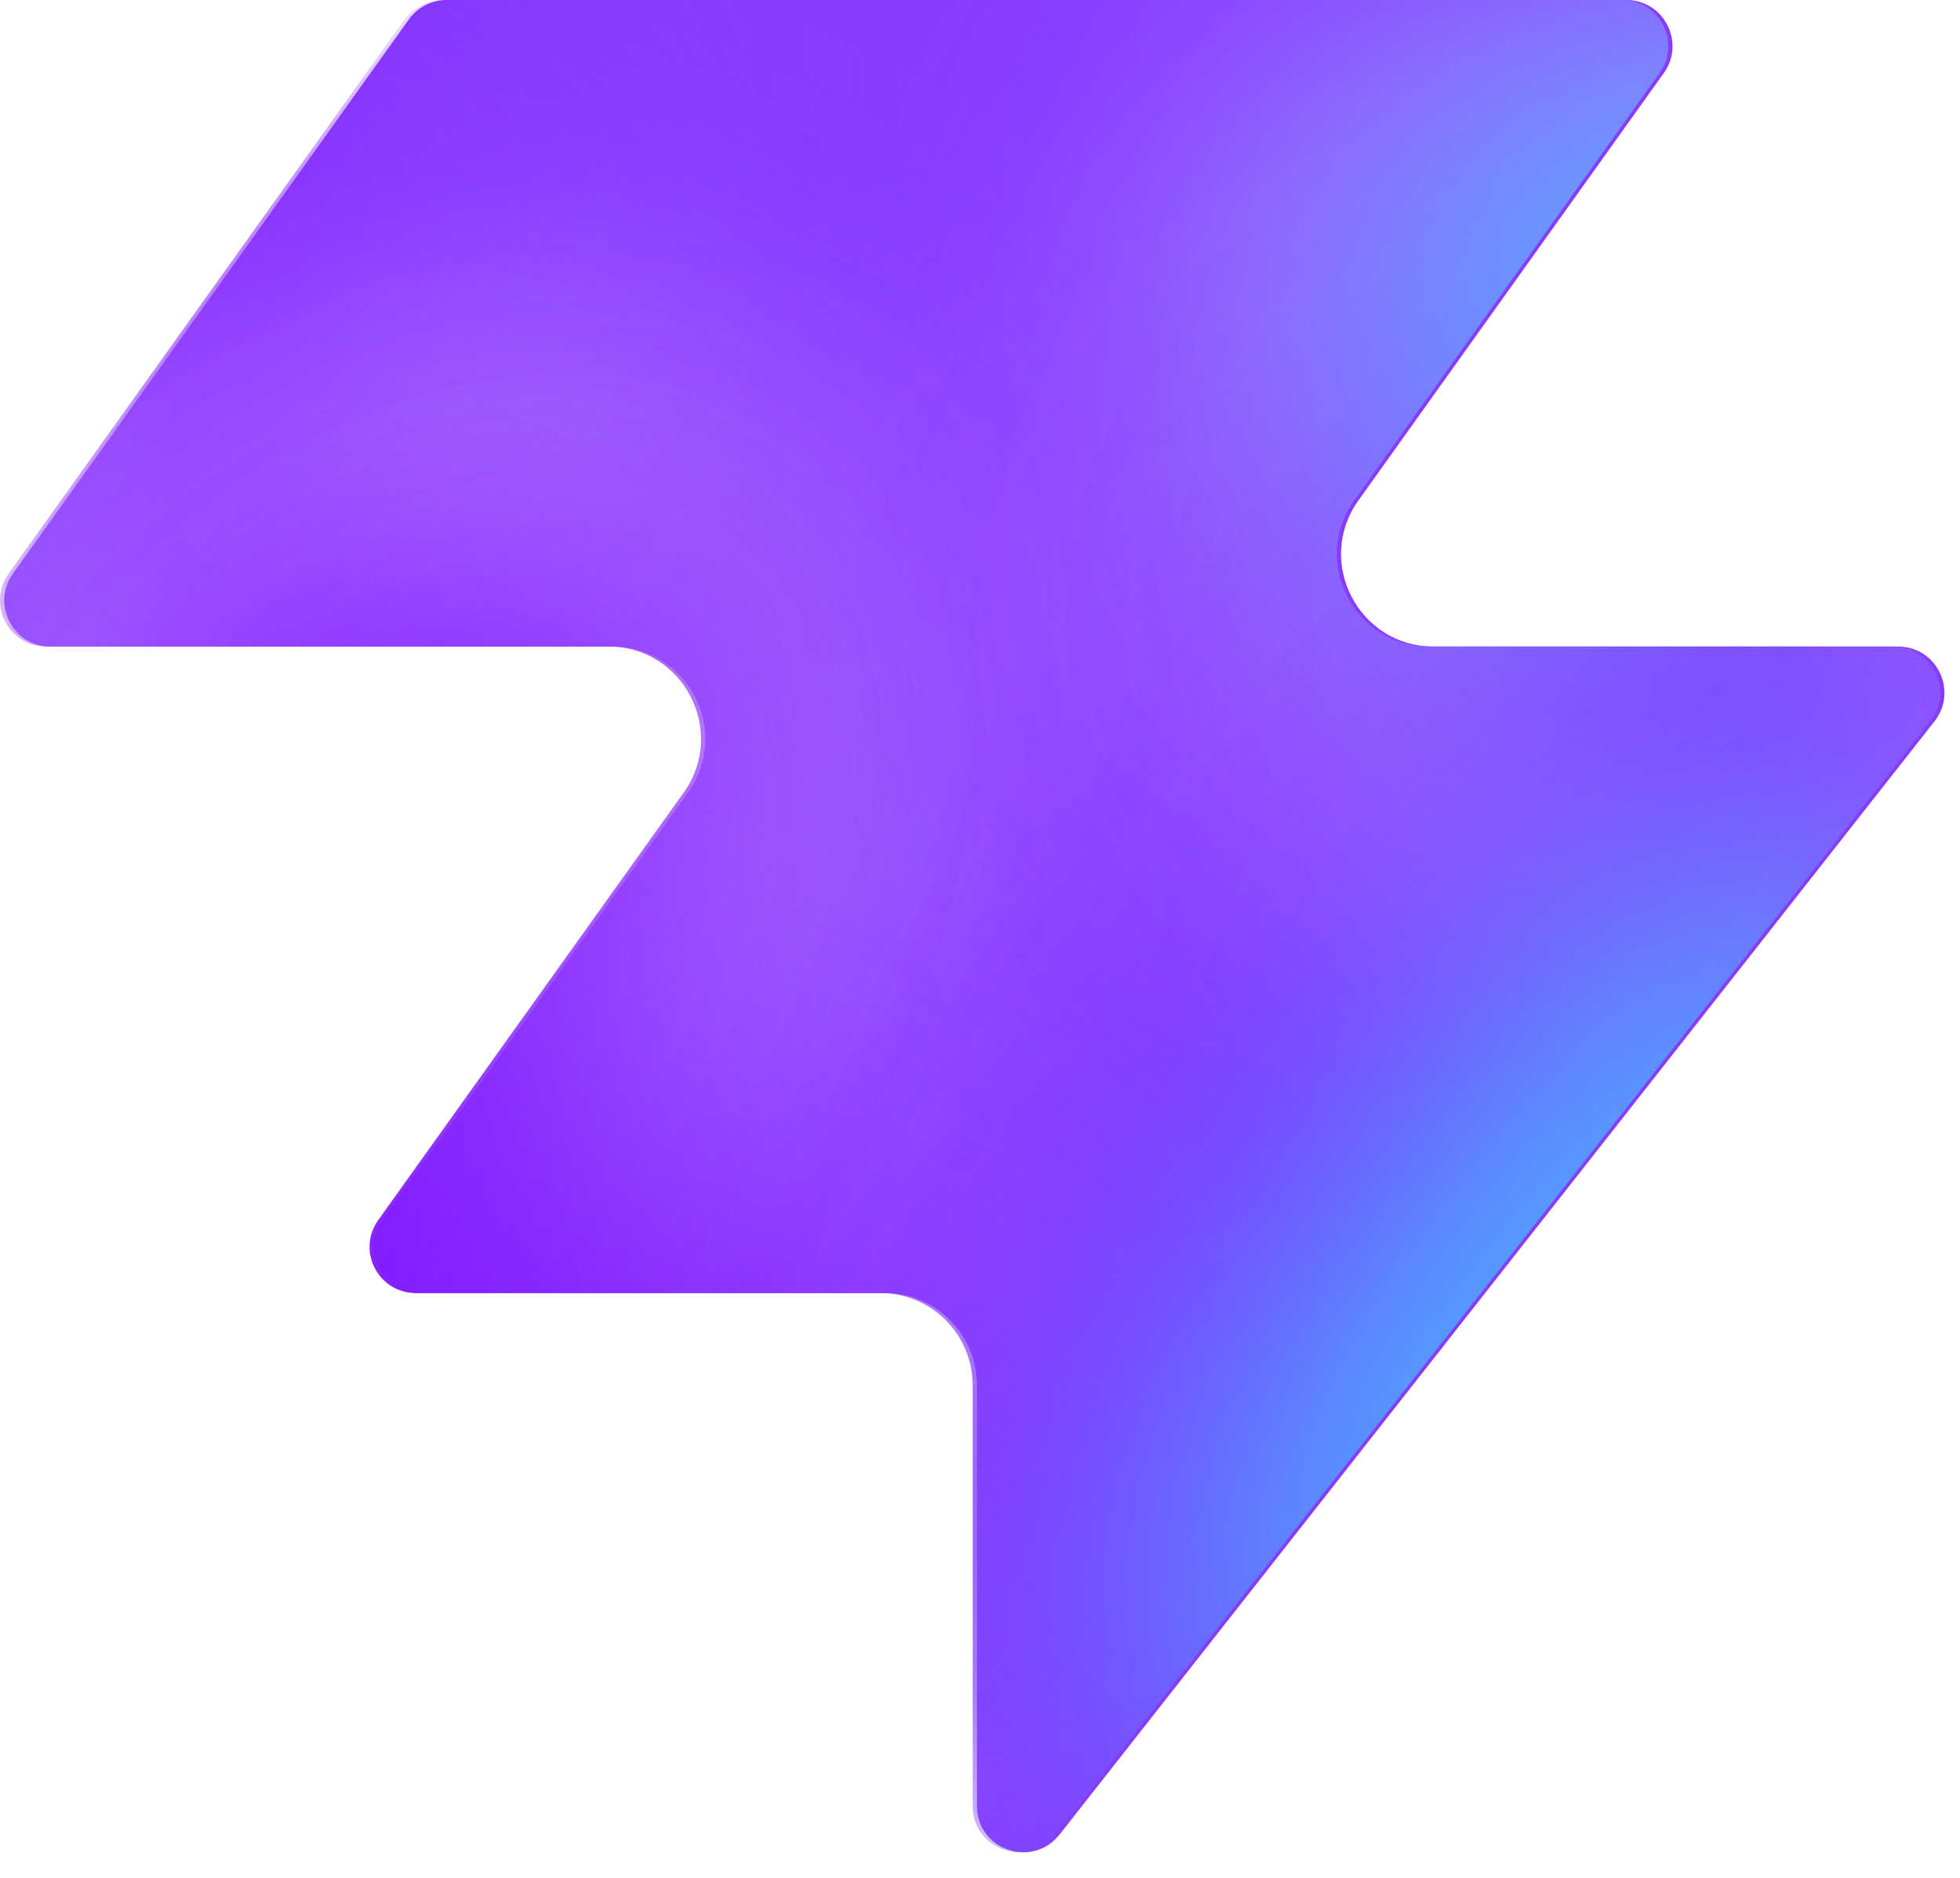
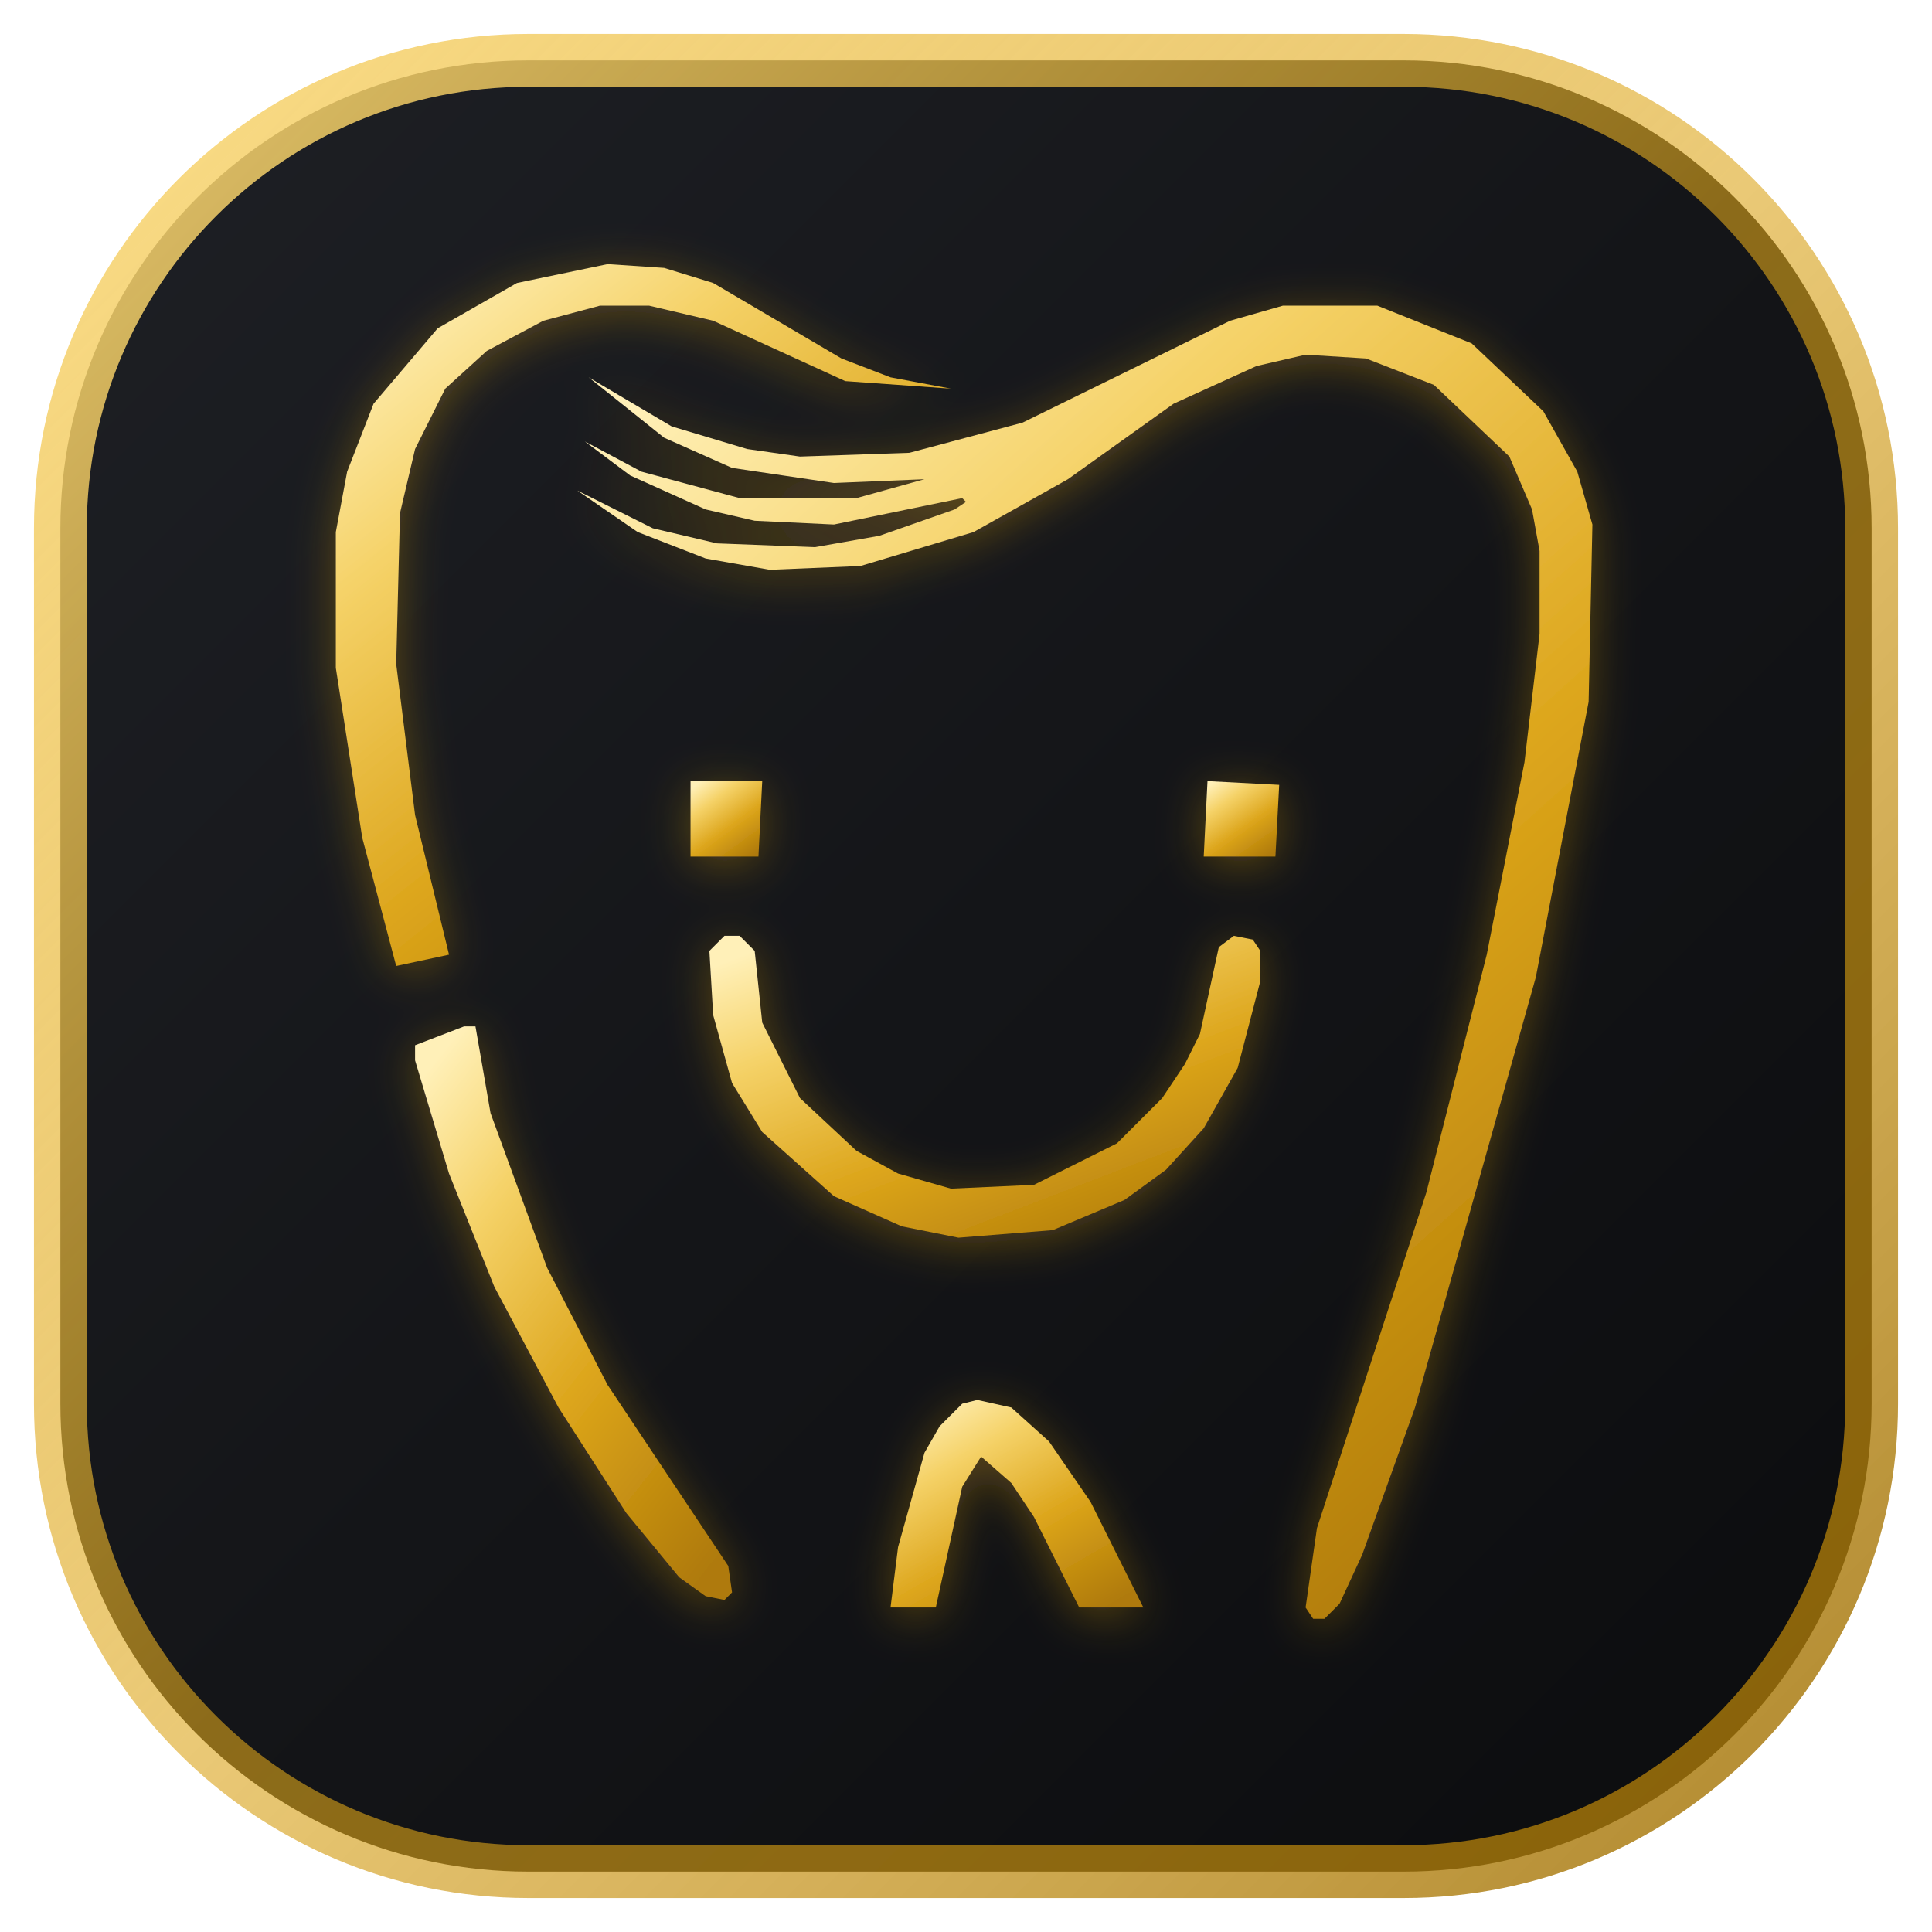
- <svg xmlns="http://www.w3.org/2000/svg" width="48" height="46" fill="none" viewBox="0 0 48 46">
-   <path fill="#863bff" d="M25.946 44.938c-.664.845-2.021.375-2.021-.698V33.937a2.26 2.26 0 0 0-2.262-2.262H10.287c-.92 0-1.456-1.04-.92-1.788l7.48-10.471c1.07-1.497 0-3.578-1.842-3.578H1.237c-.92 0-1.456-1.04-.92-1.788L10.013.474c.214-.297.556-.474.92-.474h28.894c.92 0 1.456 1.04.92 1.788l-7.48 10.471c-1.07 1.498 0 3.579 1.842 3.579h11.377c.943 0 1.473 1.088.89 1.83L25.947 44.94z" style="fill:#863bff;fill:color(display-p3 .525 .23 1);fill-opacity:1" />
-   <mask id="a" width="48" height="46" x="0" y="0" maskUnits="userSpaceOnUse" style="mask-type:alpha">
-     <path fill="#000" d="M25.842 44.938c-.664.844-2.021.375-2.021-.698V33.937a2.26 2.26 0 0 0-2.262-2.262H10.183c-.92 0-1.456-1.04-.92-1.788l7.48-10.471c1.07-1.498 0-3.579-1.842-3.579H1.133c-.92 0-1.456-1.04-.92-1.787L9.91.473c.214-.297.556-.474.92-.474h28.894c.92 0 1.456 1.04.92 1.788l-7.48 10.471c-1.07 1.498 0 3.578 1.842 3.578h11.377c.943 0 1.473 1.088.89 1.832L25.843 44.94z" style="fill:#000;fill-opacity:1" />
-   </mask>
-   <g mask="url(#a)">
-     <g filter="url(#b)">
-       <ellipse cx="5.508" cy="14.704" fill="#ede6ff" rx="5.508" ry="14.704" style="fill:#ede6ff;fill:color(display-p3 .927 .903 1);fill-opacity:1" transform="matrix(.00324 1 1 -.00324 -4.47 31.516)" />
-     </g>
-     <g filter="url(#c)">
-       <ellipse cx="10.399" cy="29.851" fill="#ede6ff" rx="10.399" ry="29.851" style="fill:#ede6ff;fill:color(display-p3 .927 .903 1);fill-opacity:1" transform="matrix(.00324 1 1 -.00324 -39.328 7.883)" />
-     </g>
-     <g filter="url(#d)">
-       <ellipse cx="5.508" cy="30.487" fill="#7e14ff" rx="5.508" ry="30.487" style="fill:#7e14ff;fill:color(display-p3 .492 .077 1);fill-opacity:1" transform="rotate(89.814 -25.913 -14.639)scale(1 -1)" />
-     </g>
-     <g filter="url(#e)">
-       <ellipse cx="5.508" cy="30.599" fill="#7e14ff" rx="5.508" ry="30.599" style="fill:#7e14ff;fill:color(display-p3 .492 .077 1);fill-opacity:1" transform="rotate(89.814 -32.644 -3.334)scale(1 -1)" />
-     </g>
-     <g filter="url(#f)">
-       <ellipse cx="5.508" cy="30.599" fill="#7e14ff" rx="5.508" ry="30.599" style="fill:#7e14ff;fill:color(display-p3 .492 .077 1);fill-opacity:1" transform="matrix(.00324 1 1 -.00324 -34.34 30.47)" />
-     </g>
-     <g filter="url(#g)">
-       <ellipse cx="14.072" cy="22.078" fill="#ede6ff" rx="14.072" ry="22.078" style="fill:#ede6ff;fill:color(display-p3 .927 .903 1);fill-opacity:1" transform="rotate(93.35 24.506 48.493)scale(-1 1)" />
-     </g>
-     <g filter="url(#h)">
-       <ellipse cx="3.47" cy="21.501" fill="#7e14ff" rx="3.47" ry="21.501" style="fill:#7e14ff;fill:color(display-p3 .492 .077 1);fill-opacity:1" transform="rotate(89.009 28.708 47.59)scale(-1 1)" />
-     </g>
-     <g filter="url(#i)">
-       <ellipse cx="3.47" cy="21.501" fill="#7e14ff" rx="3.47" ry="21.501" style="fill:#7e14ff;fill:color(display-p3 .492 .077 1);fill-opacity:1" transform="rotate(89.009 28.708 47.59)scale(-1 1)" />
-     </g>
-     <g filter="url(#j)">
-       <ellipse cx=".387" cy="8.972" fill="#7e14ff" rx="4.407" ry="29.108" style="fill:#7e14ff;fill:color(display-p3 .492 .077 1);fill-opacity:1" transform="rotate(39.51 .387 8.972)" />
-     </g>
-     <g filter="url(#k)">
-       <ellipse cx="47.523" cy="-6.092" fill="#7e14ff" rx="4.407" ry="29.108" style="fill:#7e14ff;fill:color(display-p3 .492 .077 1);fill-opacity:1" transform="rotate(37.892 47.523 -6.092)" />
-     </g>
-     <g filter="url(#l)">
-       <ellipse cx="41.412" cy="6.333" fill="#47bfff" rx="5.971" ry="9.665" style="fill:#47bfff;fill:color(display-p3 .28 .748 1);fill-opacity:1" transform="rotate(37.892 41.412 6.333)" />
-     </g>
-     <g filter="url(#m)">
-       <ellipse cx="-1.879" cy="38.332" fill="#7e14ff" rx="4.407" ry="29.108" style="fill:#7e14ff;fill:color(display-p3 .492 .077 1);fill-opacity:1" transform="rotate(37.892 -1.88 38.332)" />
-     </g>
-     <g filter="url(#n)">
-       <ellipse cx="-1.879" cy="38.332" fill="#7e14ff" rx="4.407" ry="29.108" style="fill:#7e14ff;fill:color(display-p3 .492 .077 1);fill-opacity:1" transform="rotate(37.892 -1.88 38.332)" />
-     </g>
-     <g filter="url(#o)">
-       <ellipse cx="35.651" cy="29.907" fill="#7e14ff" rx="4.407" ry="29.108" style="fill:#7e14ff;fill:color(display-p3 .492 .077 1);fill-opacity:1" transform="rotate(37.892 35.651 29.907)" />
-     </g>
-     <g filter="url(#p)">
-       <ellipse cx="38.418" cy="32.4" fill="#47bfff" rx="5.971" ry="15.297" style="fill:#47bfff;fill:color(display-p3 .28 .748 1);fill-opacity:1" transform="rotate(37.892 38.418 32.4)" />
-     </g>
-   </g>
+ <svg xmlns="http://www.w3.org/2000/svg" viewBox="0 0 512 512" width="100%" height="100%">
  <defs>
-     <filter id="b" width="60.045" height="41.654" x="-19.77" y="16.149" color-interpolation-filters="sRGB" filterUnits="userSpaceOnUse">
-       <feFlood flood-opacity="0" result="BackgroundImageFix" />
-       <feBlend in="SourceGraphic" in2="BackgroundImageFix" result="shape" />
-       <feGaussianBlur result="effect1_foregroundBlur_2002_17158" stdDeviation="7.659" />
-     </filter>
-     <filter id="c" width="90.34" height="51.437" x="-54.613" y="-7.533" color-interpolation-filters="sRGB" filterUnits="userSpaceOnUse">
-       <feFlood flood-opacity="0" result="BackgroundImageFix" />
-       <feBlend in="SourceGraphic" in2="BackgroundImageFix" result="shape" />
-       <feGaussianBlur result="effect1_foregroundBlur_2002_17158" stdDeviation="7.659" />
-     </filter>
-     <filter id="d" width="79.355" height="29.4" x="-49.64" y="2.03" color-interpolation-filters="sRGB" filterUnits="userSpaceOnUse">
-       <feFlood flood-opacity="0" result="BackgroundImageFix" />
-       <feBlend in="SourceGraphic" in2="BackgroundImageFix" result="shape" />
-       <feGaussianBlur result="effect1_foregroundBlur_2002_17158" stdDeviation="4.596" />
-     </filter>
-     <filter id="e" width="79.579" height="29.4" x="-45.045" y="20.029" color-interpolation-filters="sRGB" filterUnits="userSpaceOnUse">
-       <feFlood flood-opacity="0" result="BackgroundImageFix" />
-       <feBlend in="SourceGraphic" in2="BackgroundImageFix" result="shape" />
-       <feGaussianBlur result="effect1_foregroundBlur_2002_17158" stdDeviation="4.596" />
-     </filter>
-     <filter id="f" width="79.579" height="29.4" x="-43.513" y="21.178" color-interpolation-filters="sRGB" filterUnits="userSpaceOnUse">
-       <feFlood flood-opacity="0" result="BackgroundImageFix" />
-       <feBlend in="SourceGraphic" in2="BackgroundImageFix" result="shape" />
-       <feGaussianBlur result="effect1_foregroundBlur_2002_17158" stdDeviation="4.596" />
-     </filter>
-     <filter id="g" width="74.749" height="58.852" x="15.756" y="-17.901" color-interpolation-filters="sRGB" filterUnits="userSpaceOnUse">
-       <feFlood flood-opacity="0" result="BackgroundImageFix" />
-       <feBlend in="SourceGraphic" in2="BackgroundImageFix" result="shape" />
-       <feGaussianBlur result="effect1_foregroundBlur_2002_17158" stdDeviation="7.659" />
-     </filter>
-     <filter id="h" width="61.377" height="25.362" x="23.548" y="2.284" color-interpolation-filters="sRGB" filterUnits="userSpaceOnUse">
-       <feFlood flood-opacity="0" result="BackgroundImageFix" />
-       <feBlend in="SourceGraphic" in2="BackgroundImageFix" result="shape" />
-       <feGaussianBlur result="effect1_foregroundBlur_2002_17158" stdDeviation="4.596" />
-     </filter>
-     <filter id="i" width="61.377" height="25.362" x="23.548" y="2.284" color-interpolation-filters="sRGB" filterUnits="userSpaceOnUse">
-       <feFlood flood-opacity="0" result="BackgroundImageFix" />
-       <feBlend in="SourceGraphic" in2="BackgroundImageFix" result="shape" />
-       <feGaussianBlur result="effect1_foregroundBlur_2002_17158" stdDeviation="4.596" />
-     </filter>
-     <filter id="j" width="56.045" height="63.649" x="-27.636" y="-22.853" color-interpolation-filters="sRGB" filterUnits="userSpaceOnUse">
-       <feFlood flood-opacity="0" result="BackgroundImageFix" />
-       <feBlend in="SourceGraphic" in2="BackgroundImageFix" result="shape" />
-       <feGaussianBlur result="effect1_foregroundBlur_2002_17158" stdDeviation="4.596" />
-     </filter>
-     <filter id="k" width="54.814" height="64.646" x="20.116" y="-38.415" color-interpolation-filters="sRGB" filterUnits="userSpaceOnUse">
-       <feFlood flood-opacity="0" result="BackgroundImageFix" />
-       <feBlend in="SourceGraphic" in2="BackgroundImageFix" result="shape" />
-       <feGaussianBlur result="effect1_foregroundBlur_2002_17158" stdDeviation="4.596" />
-     </filter>
-     <filter id="l" width="33.541" height="35.313" x="24.641" y="-11.323" color-interpolation-filters="sRGB" filterUnits="userSpaceOnUse">
-       <feFlood flood-opacity="0" result="BackgroundImageFix" />
-       <feBlend in="SourceGraphic" in2="BackgroundImageFix" result="shape" />
-       <feGaussianBlur result="effect1_foregroundBlur_2002_17158" stdDeviation="4.596" />
-     </filter>
-     <filter id="m" width="54.814" height="64.646" x="-29.286" y="6.009" color-interpolation-filters="sRGB" filterUnits="userSpaceOnUse">
-       <feFlood flood-opacity="0" result="BackgroundImageFix" />
-       <feBlend in="SourceGraphic" in2="BackgroundImageFix" result="shape" />
-       <feGaussianBlur result="effect1_foregroundBlur_2002_17158" stdDeviation="4.596" />
-     </filter>
-     <filter id="n" width="54.814" height="64.646" x="-29.286" y="6.009" color-interpolation-filters="sRGB" filterUnits="userSpaceOnUse">
-       <feFlood flood-opacity="0" result="BackgroundImageFix" />
-       <feBlend in="SourceGraphic" in2="BackgroundImageFix" result="shape" />
-       <feGaussianBlur result="effect1_foregroundBlur_2002_17158" stdDeviation="4.596" />
-     </filter>
-     <filter id="o" width="54.814" height="64.646" x="8.244" y="-2.416" color-interpolation-filters="sRGB" filterUnits="userSpaceOnUse">
-       <feFlood flood-opacity="0" result="BackgroundImageFix" />
-       <feBlend in="SourceGraphic" in2="BackgroundImageFix" result="shape" />
-       <feGaussianBlur result="effect1_foregroundBlur_2002_17158" stdDeviation="4.596" />
-     </filter>
-     <filter id="p" width="39.409" height="43.623" x="18.713" y="10.588" color-interpolation-filters="sRGB" filterUnits="userSpaceOnUse">
-       <feFlood flood-opacity="0" result="BackgroundImageFix" />
-       <feBlend in="SourceGraphic" in2="BackgroundImageFix" result="shape" />
-       <feGaussianBlur result="effect1_foregroundBlur_2002_17158" stdDeviation="4.596" />
+     <linearGradient id="kush-gold" x1="15%" y1="0%" x2="85%" y2="100%">
+       <stop offset="0%" stop-color="#FFF0B8" />
+       <stop offset="25%" stop-color="#F5D268" />
+       <stop offset="60%" stop-color="#DCA51B" />
+       <stop offset="100%" stop-color="#AF7A08" />
+     </linearGradient>
+     <linearGradient id="badge-bg" x1="0%" y1="0%" x2="100%" y2="100%">
+       <stop offset="0%" stop-color="#1E2025" />
+       <stop offset="50%" stop-color="#141518" />
+       <stop offset="100%" stop-color="#0B0C0E" />
+     </linearGradient>
+     <linearGradient id="badge-border" x1="0%" y1="0%" x2="100%" y2="100%">
+       <stop offset="0%" stop-color="#FAD97A" stop-opacity="0.9" />
+       <stop offset="50%" stop-color="#DCA51B" stop-opacity="0.6" />
+       <stop offset="100%" stop-color="#9E6F06" stop-opacity="0.85" />
+     </linearGradient>
+     <filter id="gold-glow" x="-10%" y="-10%" width="120%" height="120%">
+       <feDropShadow dx="0" dy="2" stdDeviation="6" flood-color="#DCA51B" flood-opacity="0.35" />
    </filter>
  </defs>
+   <rect x="16" y="16" width="480" height="480" rx="124" fill="url(#badge-bg)" stroke="url(#badge-border)" stroke-width="14" />
+   <g transform="translate(6, 12)" filter="url(#gold-glow)">
+     <path fill="url(#kush-gold)" d="M 155.0 58.0 L 170.0 59.0 L 183.0 63.0 L 217.0 83.0 L 230.0 88.0 L 246.0 91.0 L 218.0 89.0 L 183.0 73.0 L 166.0 69.0 L 153.0 69.0 L 138.0 73.0 L 123.0 81.0 L 112.0 91.0 L 104.0 107.0 L 100.0 124.0 L 99.0 164.0 L 104.0 204.0 L 113.0 241.0 L 99.0 244.0 L 90.0 210.0 L 83.0 165.0 L 83.0 129.0 L 86.0 113.0 L 93.0 95.0 L 110.0 75.0 L 131.0 63.0 L 155.0 58.0 Z" />
+     <path fill="url(#kush-gold)" d="M 334.0 69.0 L 359.0 69.0 L 384.0 79.0 L 403.0 97.0 L 412.0 113.0 L 416.0 127.0 L 415.0 174.0 L 401.0 247.0 L 369.0 361.0 L 355.0 400.0 L 349.0 413.0 L 345.0 417.0 L 342.0 417.0 L 340.0 414.0 L 343.0 393.0 L 372.0 304.0 L 388.0 241.0 L 398.0 190.0 L 402.0 156.0 L 402.0 134.0 L 400.0 123.0 L 394.0 109.0 L 374.0 90.0 L 356.0 83.0 L 340.0 82.0 L 327.0 85.0 L 305.0 95.0 L 277.0 115.0 L 252.0 129.0 L 222.0 138.0 L 198.0 139.0 L 181.0 136.0 L 163.0 129.0 L 147.0 118.0 L 167.0 128.0 L 184.0 132.0 L 210.0 133.0 L 227.0 130.0 L 247.0 123.0 L 250.0 121.0 L 249.0 120.0 L 215.0 127.0 L 194.0 126.0 L 181.0 123.0 L 161.0 114.0 L 149.0 105.0 L 164.0 113.0 L 190.0 120.0 L 221.0 120.0 L 239.0 115.0 L 215.0 116.0 L 188.0 112.0 L 170.0 104.0 L 150.0 88.0 L 172.0 101.0 L 192.0 107.0 L 206.0 109.0 L 235.0 108.0 L 265.0 100.0 L 320.0 73.0 L 334.0 69.0 Z" />
+     <path fill="url(#kush-gold)" d="M 177.0 195.0 L 196.0 195.0 L 195.0 215.0 L 177.0 215.0 L 177.0 195.0 Z" />
+     <path fill="url(#kush-gold)" d="M 314.0 195.0 L 333.0 196.0 L 332.0 215.0 L 313.0 215.0 L 314.0 195.0 Z" />
+     <path fill="url(#kush-gold)" d="M 186.0 236.0 L 190.0 236.0 L 194.0 240.0 L 196.0 259.0 L 206.0 279.0 L 221.0 293.0 L 232.0 299.0 L 246.0 303.0 L 268.0 302.0 L 290.0 291.0 L 302.0 279.0 L 308.0 270.0 L 312.0 262.0 L 317.0 239.0 L 321.0 236.0 L 326.0 237.0 L 328.0 240.0 L 328.0 248.0 L 322.0 271.0 L 313.0 287.0 L 303.0 298.0 L 292.0 306.0 L 273.0 314.0 L 248.0 316.0 L 233.0 313.0 L 215.0 305.0 L 196.0 288.0 L 188.0 275.0 L 183.0 257.0 L 182.0 240.0 L 186.0 236.0 Z" />
+     <path fill="url(#kush-gold)" d="M 117.0 260.0 L 120.0 260.0 L 124.0 283.0 L 139.0 324.0 L 155.0 355.0 L 187.0 403.0 L 188.0 410.0 L 186.0 412.0 L 181.0 411.0 L 174.0 406.0 L 160.0 389.0 L 142.0 361.0 L 125.0 329.0 L 113.0 299.0 L 104.0 269.0 L 104.0 265.0 L 117.0 260.0 Z" />
+     <path fill="url(#kush-gold)" d="M 253.0 359.0 L 262.0 361.0 L 272.0 370.0 L 283.0 386.0 L 297.0 414.0 L 280.0 414.0 L 268.0 390.0 L 262.0 381.0 L 254.0 374.0 L 249.0 382.0 L 242.0 414.0 L 230.0 414.0 L 232.0 398.0 L 239.0 373.0 L 243.0 366.0 L 249.0 360.0 L 253.0 359.0 Z" />
+   </g>
</svg>
